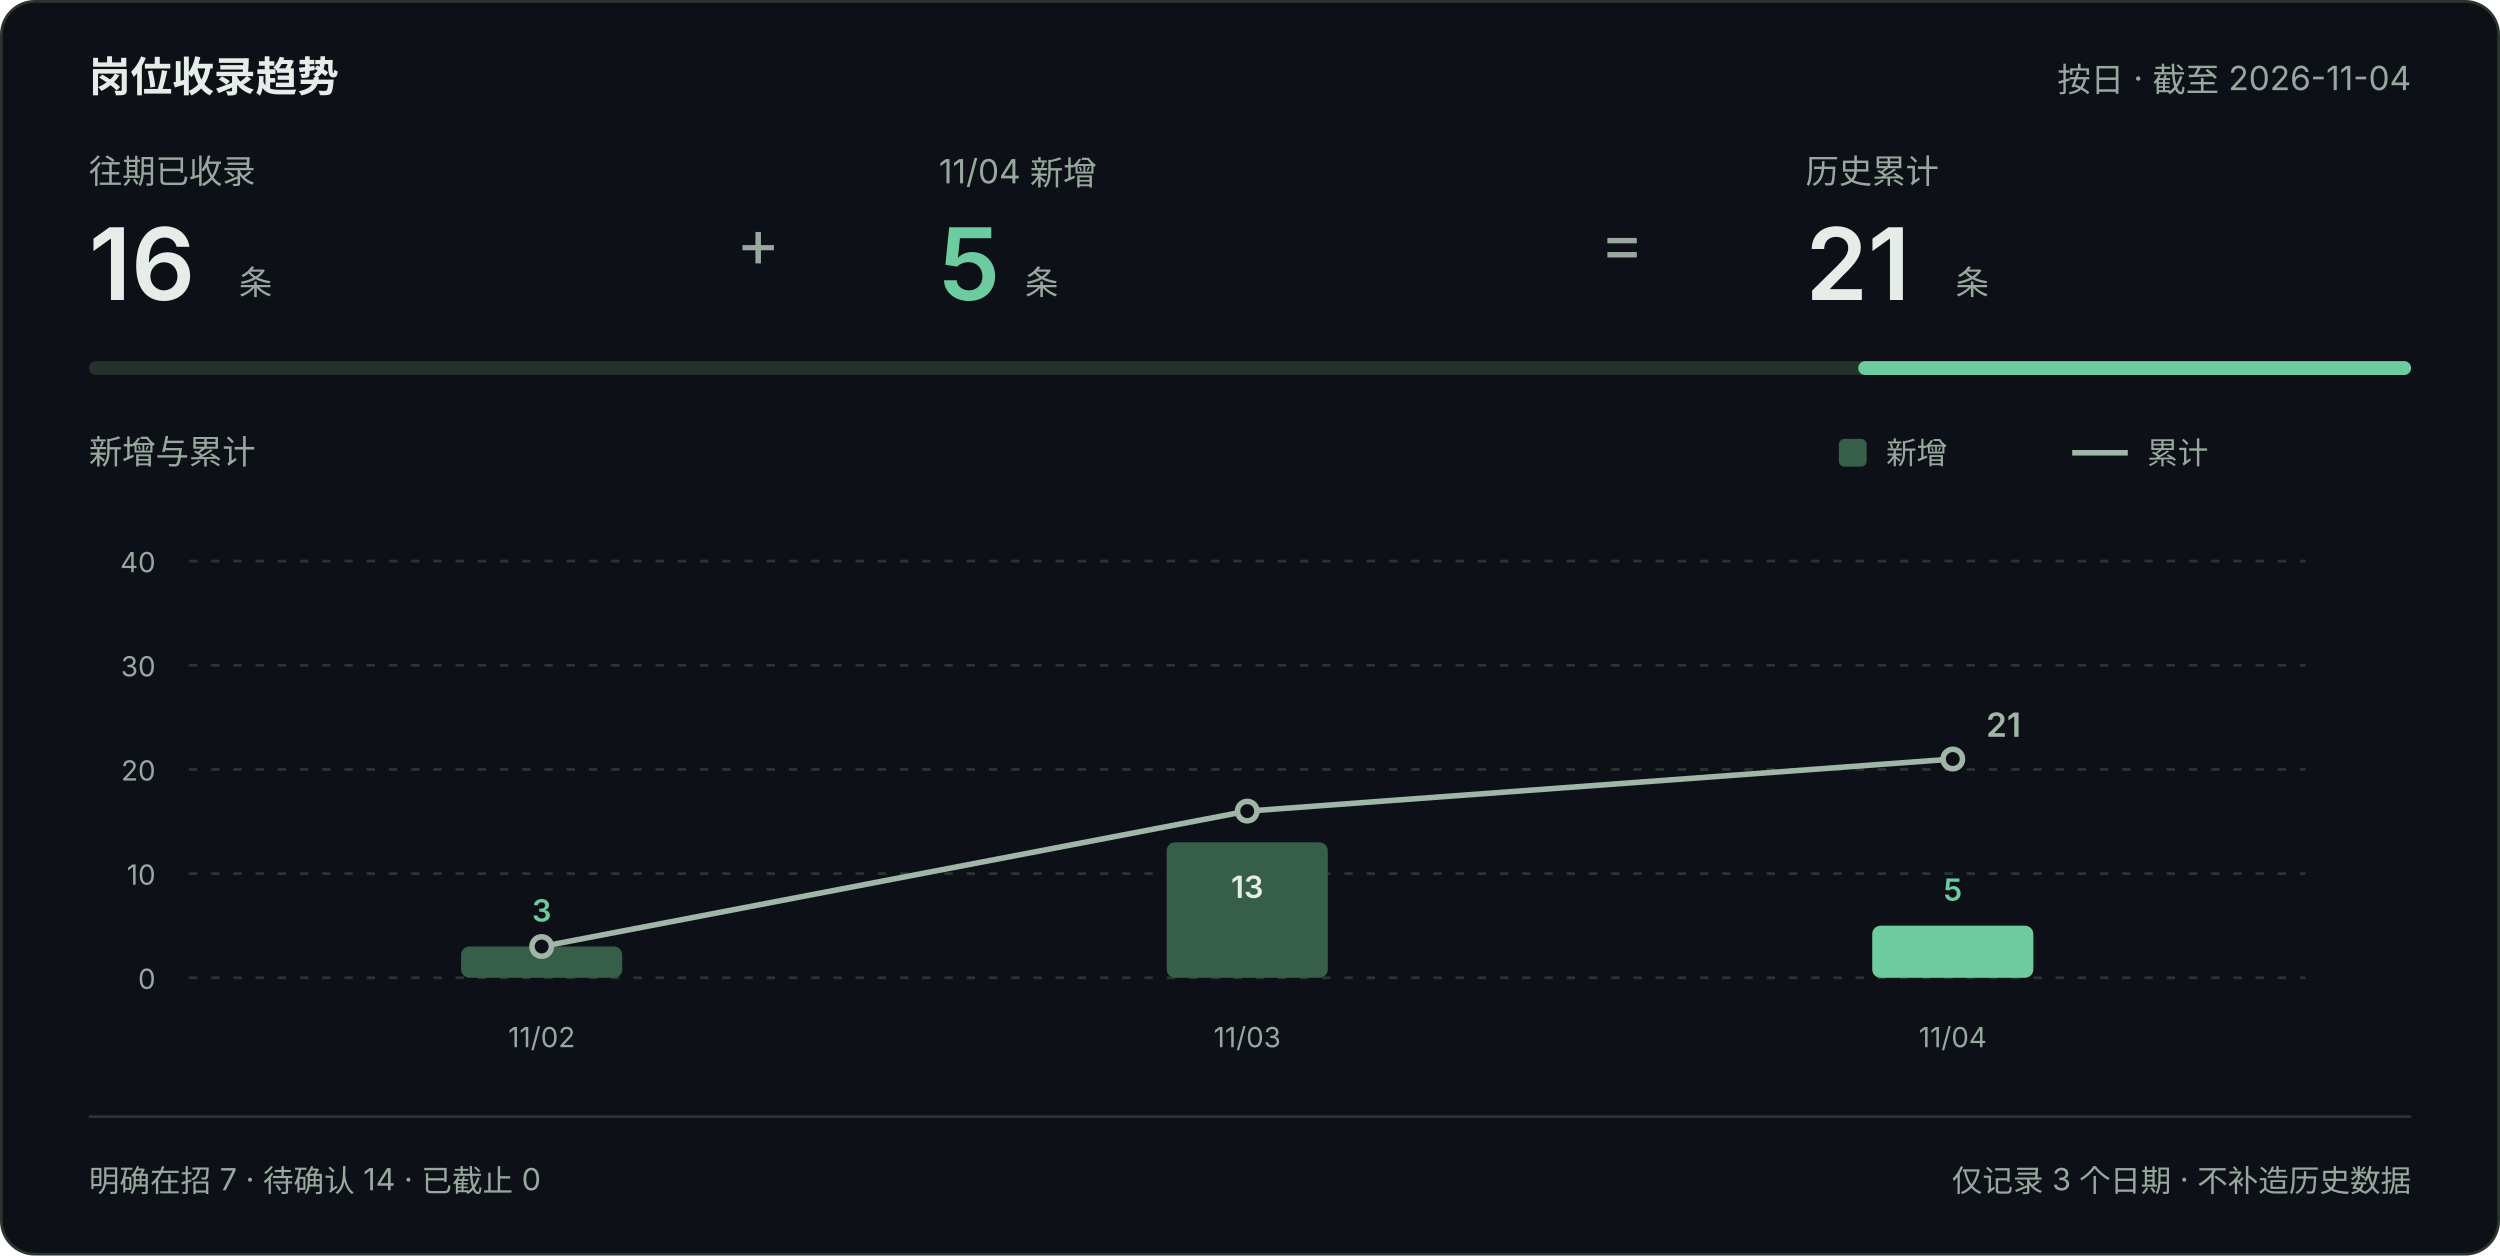
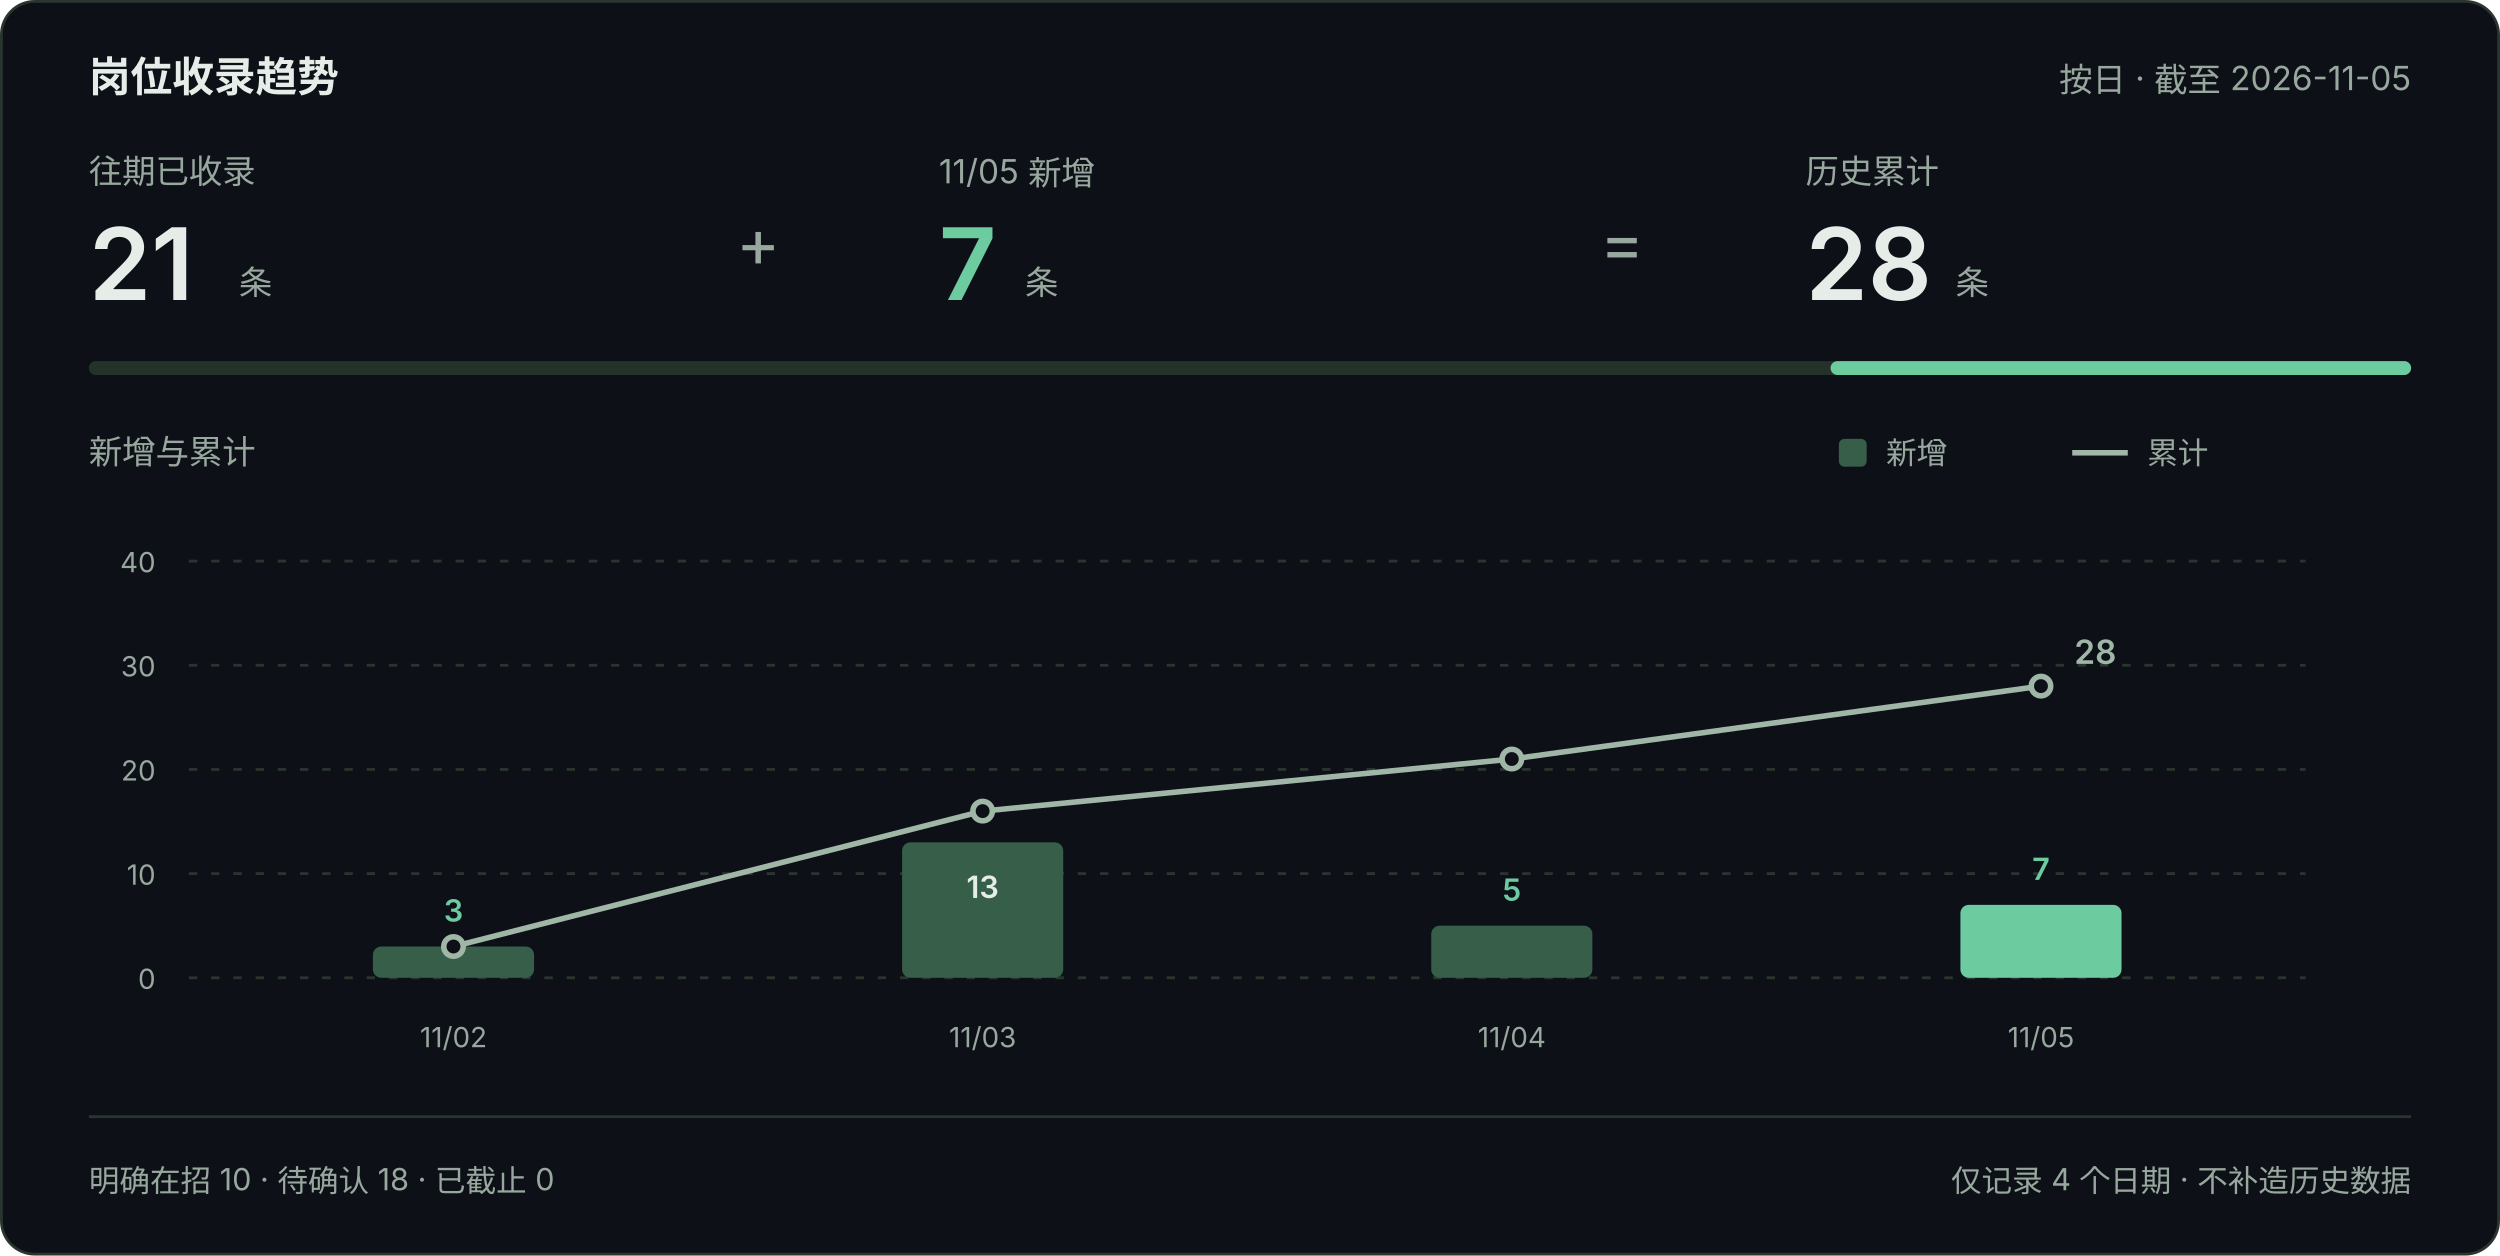
<svg xmlns="http://www.w3.org/2000/svg" width="900" height="452" viewBox="0 0 900 452" role="img" aria-labelledby="title desc">
  <rect x=".5" y=".5" width="899" height="451" rx="12" fill="#0d1117" stroke="#29352e" />
  <g font-family="-apple-system,BlinkMacSystemFont,Segoe UI,PingFang SC,Microsoft YaHei,sans-serif">
    <text x="32" y="33" fill="#e6ede8" font-size="15" font-weight="600" text-anchor="start">岗位收录趋势</text>
-     <text x="868" y="33" fill="#98a89e" font-size="12" font-weight="400" text-anchor="end">按日 · 截至 2026-11-04</text>
+     <text x="868" y="33" fill="#98a89e" font-size="12" font-weight="400" text-anchor="end">按日 · 截至 2026-11-05</text>
    <text x="32" y="66" fill="#98a89e" font-size="12" font-weight="400" text-anchor="start">往期已收录</text>
-     <text x="32" y="108" fill="#e6ede8" font-size="36" font-weight="600" text-anchor="start">16</text>
+     <text x="32" y="108" fill="#e6ede8" font-size="36" font-weight="600" text-anchor="start">21</text>
    <text x="86" y="106" fill="#98a89e" font-size="12" font-weight="400" text-anchor="start">条</text>
-     <text x="338" y="66" fill="#98a89e" font-size="12" font-weight="400" text-anchor="start">11/04 新增</text>
-     <text x="338" y="108" fill="#6dcba0" font-size="36" font-weight="600" text-anchor="start">5</text>
+     <text x="338" y="66" fill="#98a89e" font-size="12" font-weight="400" text-anchor="start">11/05 新增</text>
+     <text x="338" y="108" fill="#6dcba0" font-size="36" font-weight="600" text-anchor="start">7</text>
    <text x="369" y="106" fill="#98a89e" font-size="12" font-weight="400" text-anchor="start">条</text>
    <text x="650" y="66" fill="#98a89e" font-size="12" font-weight="400" text-anchor="start">历史累计</text>
-     <text x="650" y="108" fill="#e6ede8" font-size="36" font-weight="600" text-anchor="start">21</text>
+     <text x="650" y="108" fill="#e6ede8" font-size="36" font-weight="600" text-anchor="start">28</text>
    <text x="704" y="106" fill="#98a89e" font-size="12" font-weight="400" text-anchor="start">条</text>
    <text x="265" y="96" fill="#98a89e" font-size="24" font-weight="400" text-anchor="start">+</text>
    <text x="576" y="96" fill="#98a89e" font-size="24" font-weight="400" text-anchor="start">=</text>
    <rect x="32" y="130" width="836" height="5" rx="2.5" fill="#25322a" />
-     <rect x="668.95" y="130" width="199.05" height="5" rx="2.5" fill="#6dcba0" />
+     <rect x="659.00" y="130" width="209.00" height="5" rx="2.5" fill="#6dcba0" />
    <text x="32" y="167" fill="#98a89e" font-size="12" font-weight="400" text-anchor="start">新增与累计</text>
    <rect x="662" y="158" width="10" height="10" rx="2" fill="#375e49" />
    <text x="679" y="167" fill="#98a89e" font-size="11" font-weight="400" text-anchor="start">新增</text>
    <line x1="746" y1="163" x2="766" y2="163" stroke="#a0b7a8" stroke-width="2" />
    <text x="773" y="167" fill="#98a89e" font-size="11" font-weight="400" text-anchor="start">累计</text>
    <line x1="68" y1="352.0" x2="830" y2="352.0" stroke="#29352e" stroke-dasharray="3 5" />
    <text x="56" y="356.0" fill="#98a89e" font-size="10" font-weight="400" text-anchor="end">0</text>
    <line x1="68" y1="314.5" x2="830" y2="314.5" stroke="#29352e" stroke-dasharray="3 5" />
    <text x="56" y="318.5" fill="#98a89e" font-size="10" font-weight="400" text-anchor="end">10</text>
    <line x1="68" y1="277.0" x2="830" y2="277.0" stroke="#29352e" stroke-dasharray="3 5" />
    <text x="56" y="281.0" fill="#98a89e" font-size="10" font-weight="400" text-anchor="end">20</text>
    <line x1="68" y1="239.5" x2="830" y2="239.5" stroke="#29352e" stroke-dasharray="3 5" />
    <text x="56" y="243.5" fill="#98a89e" font-size="10" font-weight="400" text-anchor="end">30</text>
    <line x1="68" y1="202.0" x2="830" y2="202.0" stroke="#29352e" stroke-dasharray="3 5" />
    <text x="56" y="206.0" fill="#98a89e" font-size="10" font-weight="400" text-anchor="end">40</text>
-     <rect x="166.00" y="340.75" width="58.00" height="11.25" rx="3" fill="#375e49" />
-     <text x="195.0" y="331.75" fill="#6dcba0" font-size="11" font-weight="600" text-anchor="middle">3</text>
-     <text x="195.0" y="377" fill="#98a89e" font-size="10" font-weight="400" text-anchor="middle">11/02</text>
-     <rect x="420.00" y="303.25" width="58.00" height="48.75" rx="3" fill="#375e49" />
-     <text x="449.0" y="323.25" fill="#e6ede8" font-size="11" font-weight="600" text-anchor="middle">13</text>
-     <text x="449.0" y="377" fill="#98a89e" font-size="10" font-weight="400" text-anchor="middle">11/03</text>
-     <rect x="674.00" y="333.25" width="58.00" height="18.75" rx="3" fill="#6dcba0" />
-     <text x="703.0" y="324.25" fill="#6dcba0" font-size="11" font-weight="600" text-anchor="middle">5</text>
-     <text x="703.0" y="377" fill="#98a89e" font-size="10" font-weight="400" text-anchor="middle">11/04</text>
-     <polyline points="195.00,340.75 449.00,292.00 703.00,273.25" fill="none" stroke="#a0b7a8" stroke-width="2" stroke-linejoin="round" />
-     <circle cx="195.00" cy="340.75" r="3.5" fill="#0d1117" stroke="#a0b7a8" stroke-width="2" />
-     <circle cx="449.00" cy="292.00" r="3.5" fill="#0d1117" stroke="#a0b7a8" stroke-width="2" />
-     <circle cx="703.00" cy="273.25" r="3.5" fill="#0d1117" stroke="#a0b7a8" stroke-width="2" />
-     <text x="715.0" y="265.25" fill="#a0b7a8" font-size="12" font-weight="600" text-anchor="start">21</text>
+     <rect x="134.25" y="340.75" width="58.00" height="11.25" rx="3" fill="#375e49" />
+     <text x="163.25" y="331.75" fill="#6dcba0" font-size="11" font-weight="600" text-anchor="middle">3</text>
+     <text x="163.25" y="377" fill="#98a89e" font-size="10" font-weight="400" text-anchor="middle">11/02</text>
+     <rect x="324.75" y="303.25" width="58.00" height="48.75" rx="3" fill="#375e49" />
+     <text x="353.75" y="323.25" fill="#e6ede8" font-size="11" font-weight="600" text-anchor="middle">13</text>
+     <text x="353.75" y="377" fill="#98a89e" font-size="10" font-weight="400" text-anchor="middle">11/03</text>
+     <rect x="515.25" y="333.25" width="58.00" height="18.75" rx="3" fill="#375e49" />
+     <text x="544.25" y="324.25" fill="#6dcba0" font-size="11" font-weight="600" text-anchor="middle">5</text>
+     <text x="544.25" y="377" fill="#98a89e" font-size="10" font-weight="400" text-anchor="middle">11/04</text>
+     <rect x="705.75" y="325.75" width="58.00" height="26.25" rx="3" fill="#6dcba0" />
+     <text x="734.75" y="316.75" fill="#6dcba0" font-size="11" font-weight="600" text-anchor="middle">7</text>
+     <text x="734.75" y="377" fill="#98a89e" font-size="10" font-weight="400" text-anchor="middle">11/05</text>
+     <polyline points="163.25,340.75 353.75,292.00 544.25,273.25 734.75,247.00" fill="none" stroke="#a0b7a8" stroke-width="2" stroke-linejoin="round" />
+     <circle cx="163.25" cy="340.75" r="3.5" fill="#0d1117" stroke="#a0b7a8" stroke-width="2" />
+     <circle cx="353.75" cy="292.00" r="3.5" fill="#0d1117" stroke="#a0b7a8" stroke-width="2" />
+     <circle cx="544.25" cy="273.25" r="3.5" fill="#0d1117" stroke="#a0b7a8" stroke-width="2" />
+     <circle cx="734.75" cy="247.00" r="3.5" fill="#0d1117" stroke="#a0b7a8" stroke-width="2" />
+     <text x="746.75" y="239.0" fill="#a0b7a8" font-size="12" font-weight="600" text-anchor="start">28</text>
    <line x1="32" y1="402" x2="868" y2="402" stroke="#29352e" />
-     <text x="32" y="429" fill="#98a89e" font-size="11" font-weight="400" text-anchor="start">明确在招 7   ·   待确认 14   ·   已截止 0</text>
-     <text x="868" y="429" fill="#98a89e" font-size="11" font-weight="400" text-anchor="end">仅记录 3 个日期 · 不补造历史数据</text>
+     <text x="32" y="429" fill="#98a89e" font-size="11" font-weight="400" text-anchor="start">明确在招 10   ·   待确认 18   ·   已截止 0</text>
+     <text x="868" y="429" fill="#98a89e" font-size="11" font-weight="400" text-anchor="end">仅记录 4 个日期 · 不补造历史数据</text>
  </g>
</svg>
